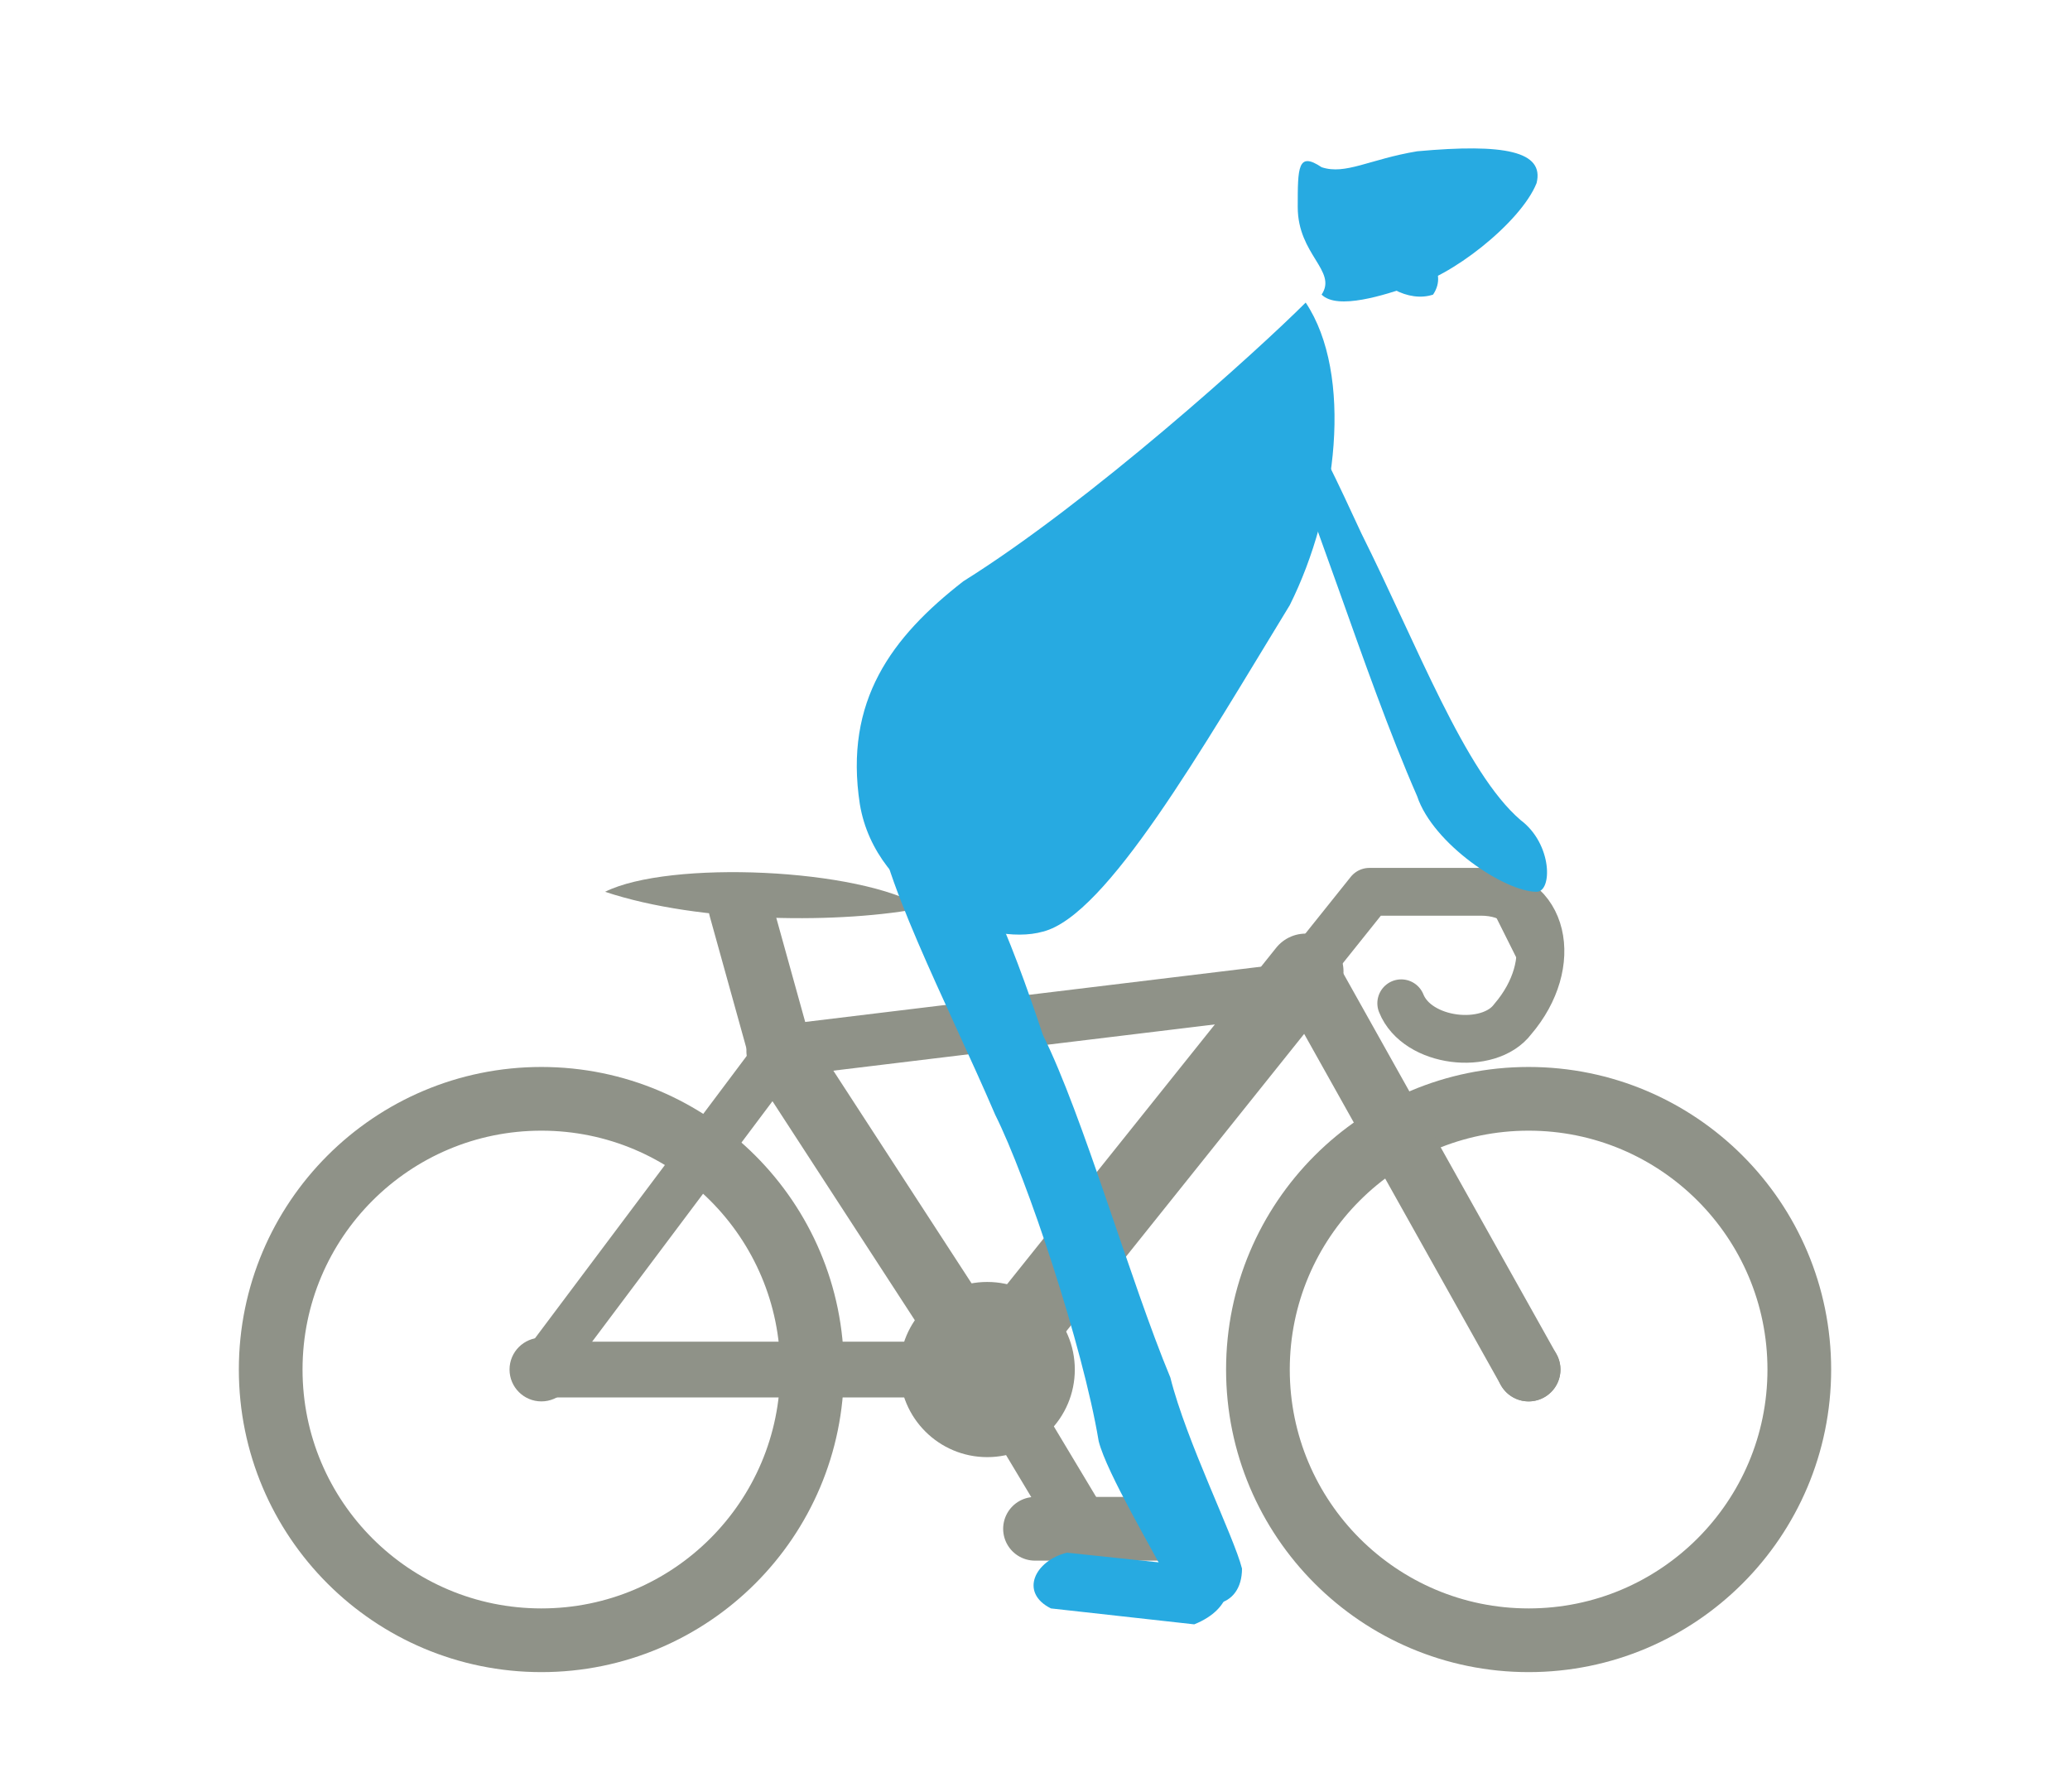
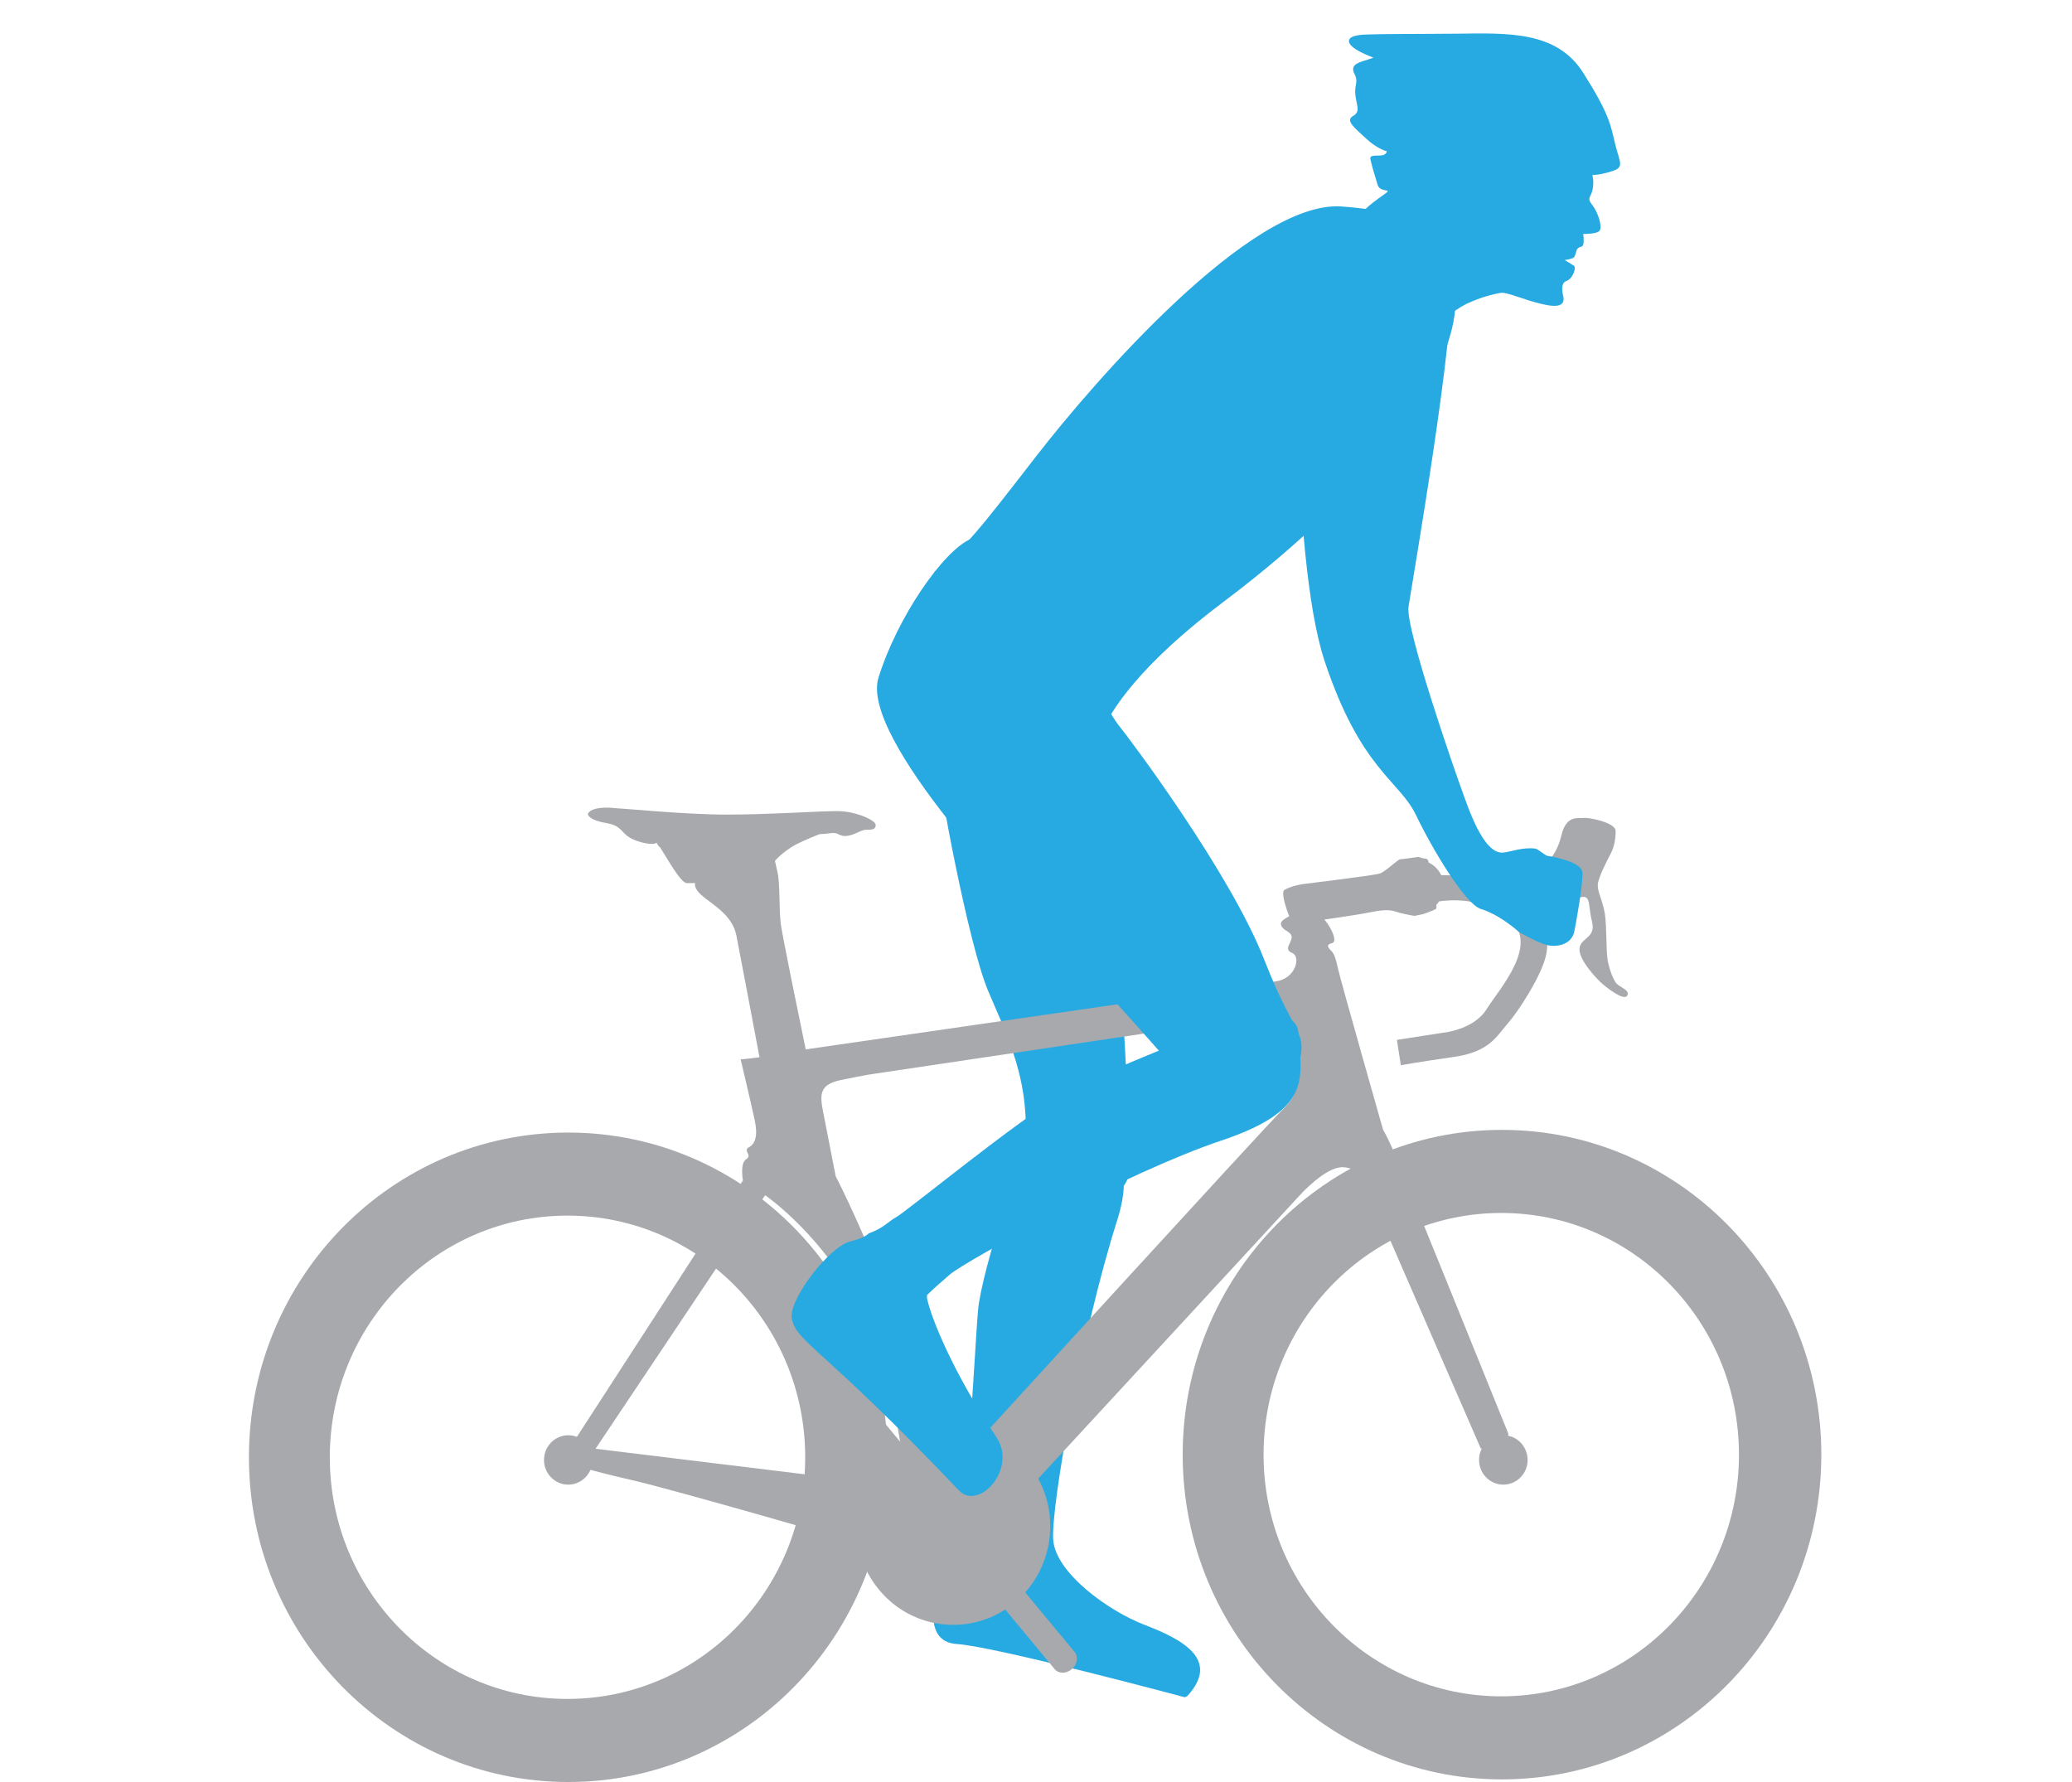
- <svg xmlns="http://www.w3.org/2000/svg" viewBox="0 0 260 225">
-   <g fill="#8f9288" stroke="#8f9288" stroke-linecap="round" stroke-linejoin="round">
-     <circle cx="68" cy="172" r="34" stroke-width="8" fill="none" />
-     <circle cx="68" cy="172" r="4" fill="#8f9288" stroke="none" />
-     <circle cx="192" cy="172" r="34" stroke-width="8" fill="none" />
-     <circle cx="192" cy="172" r="4" fill="#8f9288" stroke="none" />
-     <line x1="68" y1="172" x2="124" y2="172" stroke-width="7" />
-     <line x1="68" y1="172" x2="98" y2="132" stroke-width="6" />
-     <line x1="124" y1="172" x2="98" y2="132" stroke-width="8.5" />
-     <line x1="98" y1="132" x2="93" y2="114" stroke-width="8" />
-     <path d="M 76,112 C 84,108 108,109 116,114 C 106,116 88,116 76,112 Z" fill="#8f9288" stroke="none" />
-     <line x1="124" y1="172" x2="164" y2="122" stroke-width="9.5" />
-     <line x1="98" y1="132" x2="164" y2="124" stroke-width="6.5" />
-     <line x1="164" y1="122" x2="192" y2="172" stroke-width="8" />
-     <path d="M 164,122 L 172,112 L 186,112 C 194,112 196,121 190,128 C 187,132 178,131 176,126" stroke-width="6" fill="none" />
-     <line x1="188" y1="112" x2="194" y2="124" stroke-width="3" />
-     <circle cx="124" cy="172" r="11" fill="#8f9288" stroke="none" />
-     <line x1="124" y1="172" x2="136" y2="192" stroke-width="7" />
-     <line x1="130" y1="192" x2="148" y2="192" stroke-width="8" stroke-linecap="round" />
-   </g>
-   <g fill="#27aae1">
-     <path d="M 166,21 C 163,19 163,21 163,26 C 163,32 168,34 166,37 C 168,39 174,37 177,36 C 182,35 191,28 193,23 C 194,19 189,18 178,19 C 172,20 169,22 166,21 Z" />
-     <path d="M 171,32 C 173,36 177,38 180,37 C 182,34 179,31 175,30 Z" />
-     <path d="M 164,38 C 158,44 137,63 121,73 C 112,80 106,88 108,101 C 110,113 124,119 131,117 C 139,115 151,94 162,76 C 168,64 170,47 164,38 Z" />
-     <path d="M 158,48 C 165,63 171,84 178,100 C 180,106 189,112 193,112 C 195,112 195,106 191,103 C 184,97 178,81 171,67 C 165,54 161,46 158,48 Z" />
-     <path d="M 110,101 C 110,109 119,126 125,140 C 129,148 136,169 138,181 C 139,185 145,195 147,199 C 151,203 156,202 156,197 C 155,193 149,181 147,173 C 142,161 136,140 131,130 C 127,118 122,105 116,101 Z" />
-     <path d="M 134,195 L 153,197 C 155,198 155,202 150,204 L 132,202 C 128,200 130,196 134,195 Z" />
+ <svg xmlns="http://www.w3.org/2000/svg" viewBox="0 0 250 215">
+   <g id="Group">
+     <g id="g1">
+       <path id="Path" fill="#a7a9ac" stroke="none" d="M 191.032 98.688 C 190.415 98.786 189.001 98.262 188.391 100.79 C 187.786 103.329 186.5 104.267 185.625 104.774 C 184.75 105.281 180.203 105.727 179.422 105.794 C 178.641 105.868 177.086 105.79 176.117 105.681 C 175.496 105.599 174.535 105.611 173.89 105.587 C 173.566 104.907 173.023 104.368 172.359 104.056 C 172.355 104.029 172.351 104.005 172.351 103.982 C 172.331 103.509 171.812 103.587 171.812 103.587 L 171.101 103.384 C 171.101 103.384 169.234 103.673 168.964 103.665 C 168.694 103.657 167.226 105.103 166.526 105.376 C 165.823 105.638 157.702 106.587 157.19 106.669 C 156.667 106.751 155.592 106.978 154.963 107.384 C 154.338 107.798 155.983 111.892 156.346 112.15 L 158.67 111.099 C 158.67 111.099 163.244 110.49 165.502 110.033 C 167.764 109.576 168.139 109.943 168.908 110.142 C 169.678 110.337 170.666 110.505 170.666 110.505 L 171.744 110.282 C 171.744 110.282 173.045 109.813 173.236 109.68 C 173.338 109.606 173.326 109.383 173.295 109.18 C 173.42 109.051 173.533 108.907 173.635 108.754 C 174.916 108.563 178.897 108.223 182.057 110.793 C 185.881 113.91 180.936 119.242 179.369 121.758 C 177.795 124.281 174.084 124.602 174.084 124.602 L 168.545 125.465 L 169.022 128.52 C 169.022 128.52 171.135 128.133 175.44 127.516 C 179.745 126.899 180.561 125.02 181.917 123.485 C 183.265 121.946 185.866 117.887 186.491 115.454 C 187.124 113.028 186.011 111.024 186.011 111.024 C 187.296 109.395 188.144 109.364 190.124 108.473 C 192.104 107.582 191.538 109.047 192.077 111.141 C 192.612 113.227 190.686 113.106 190.577 114.45 C 190.468 115.79 192.632 118.102 193.366 118.727 C 194.097 119.356 195.964 120.762 196.335 120.122 C 196.718 119.477 195.437 119.095 195.058 118.681 C 194.671 118.255 194.23 117.111 193.996 115.982 C 193.766 114.849 193.883 111.865 193.637 110.259 C 193.383 108.654 192.75 107.638 192.778 106.79 C 192.801 105.931 193.86 103.915 194.313 103.048 C 194.766 102.185 194.938 101.259 194.938 100.247 C 194.938 99.243 191.653 98.586 191.032 98.688 Z" />
+       <g id="g2">
+         <g id="g3">
+           <g id="g4">
+             <path id="path1" fill="#27aae1" stroke="none" d="M 142.958 204.778 C 142.958 204.778 120.122 198.649 115.435 198.352 C 110.747 198.047 112.865 191.157 114.826 187.172 C 116.795 183.199 117.553 163.149 118.006 158.102 C 118.459 153.047 123.6 138.047 124.506 136.524 C 125.412 134.989 139.029 133.915 134.795 147.235 C 130.553 160.544 126.772 181.821 127.076 185.797 C 127.381 189.777 133.732 194.371 138.115 196.047 C 142.506 197.738 147.342 200.18 143.263 204.625" />
+             <path id="path2" fill="#27aae1" stroke="none" d="M 113.012 91.524 C 113.317 94.739 116.793 113.719 119.215 119.532 C 121.637 125.344 125.567 132.384 122.848 142.946 C 120.121 153.508 135.098 145.399 135.996 142.333 C 136.91 139.274 134.637 107.587 133.129 93.661 C 131.614 79.739 113.012 91.524 113.012 91.524 Z" />
+           </g>
+           <g id="g5">
+             <g id="user0313">
+               <g id="g6">
+                 <path id="path3" fill="#a7a9ac" stroke="none" d="M 181.223 136.321 C 159.949 136.321 142.699 153.868 142.699 175.501 C 142.699 197.142 159.949 214.685 181.223 214.685 C 202.496 214.685 219.754 197.142 219.754 175.501 C 219.755 153.868 202.497 136.321 181.223 136.321 Z M 181.137 204.665 C 165.301 204.665 152.457 191.61 152.457 175.501 C 152.457 159.403 165.301 146.345 181.137 146.345 C 196.981 146.345 209.817 159.404 209.817 175.501 C 209.817 191.61 196.981 204.665 181.137 204.665 Z" />
+                 <path id="path4" fill="#a7a9ac" stroke="none" d="M 68.567 136.645 C 47.278 136.645 30.036 154.184 30.036 175.821 C 30.036 197.462 47.278 215.001 68.567 215.001 C 89.833 215.001 107.09 197.462 107.09 175.821 C 107.091 154.184 89.833 136.645 68.567 136.645 Z M 68.473 204.977 C 52.637 204.977 39.793 191.93 39.793 175.821 C 39.793 159.719 52.637 146.665 68.473 146.665 C 84.309 146.665 97.153 159.72 97.153 175.821 C 97.153 191.93 84.309 204.977 68.473 204.977 Z" />
+                 <path id="path5" fill="#a7a9ac" stroke="none" d="M 184.317 176.149 C 184.317 177.786 183.005 179.122 181.387 179.122 C 179.77 179.122 178.457 177.786 178.457 176.149 C 178.457 174.501 179.769 173.165 181.387 173.165 C 183.005 173.165 184.317 174.501 184.317 176.149 Z" />
+                 <path id="path6" fill="#a7a9ac" stroke="none" d="M 71.489 176.149 C 71.489 177.786 70.169 179.122 68.567 179.122 C 66.942 179.122 65.637 177.786 65.637 176.149 C 65.637 174.501 66.942 173.165 68.567 173.165 C 70.169 173.165 71.489 174.501 71.489 176.149 Z" />
+                 <path id="path7" fill="#a7a9ac" stroke="none" d="M 168.051 138.672 C 167.223 136.813 166.879 136.32 166.879 136.32 C 166.879 136.32 161.738 118.261 161.41 116.75 C 161.082 115.242 160.894 114.977 160.496 114.586 C 160.113 114.188 160.113 113.926 160.707 113.797 C 161.285 113.664 160.895 112.609 160.379 111.754 C 159.856 110.895 158.559 109.453 158.559 109.453 C 158.559 109.453 154.551 110.574 154.551 111.422 C 154.551 112.274 155.848 112.344 155.848 113.063 C 155.848 113.797 154.817 114.524 155.91 114.977 C 157.012 115.438 156.301 118.071 153.973 118.399 C 152.16 118.657 114.035 124.172 97.215 126.61 C 96.527 123.274 94.41 113.016 94.207 111.477 C 93.98 109.633 94.129 106.59 93.809 105.231 C 93.504 103.868 93.504 103.868 93.504 103.868 C 93.504 103.868 94.059 103.149 95.395 102.266 C 96.184 101.743 97.739 101.086 98.872 100.649 C 99.434 100.606 99.88 100.579 100.184 100.528 C 101.246 100.36 101.161 100.946 102.145 100.86 C 103.129 100.766 103.864 100.11 104.512 100.11 C 105.168 100.11 105.66 100.11 105.66 99.528 C 105.66 98.954 103.215 97.86 101.004 97.86 C 98.793 97.86 92.668 98.282 87.676 98.282 C 82.707 98.282 75.184 97.536 73.481 97.446 C 71.754 97.372 70.934 97.868 70.934 98.282 C 70.934 98.282 71.098 98.954 73.059 99.282 C 75.02 99.614 74.856 100.36 75.926 101.024 C 76.981 101.688 78.864 102.016 79.192 101.688 C 79.254 101.618 79.419 102.172 79.645 102.223 C 80.528 103.625 82.145 106.547 82.872 106.547 C 83.88 106.547 83.88 106.547 83.88 106.547 C 83.88 106.547 83.575 107.141 84.841 108.172 C 86.099 109.219 88.388 110.469 88.849 112.867 C 89.247 114.898 91.075 124.551 91.638 127.555 C 90.185 127.762 89.365 127.813 89.365 127.813 C 89.365 127.813 90.67 133.305 91.06 135.149 C 91.458 136.993 91.138 138.016 90.357 138.419 C 89.591 138.821 90.826 139.368 90.045 139.853 C 89.248 140.33 89.639 142.415 89.639 142.415 L 69.475 173.563 L 68.569 176.536 C 68.569 176.536 70.811 177.337 76.092 178.54 C 81.365 179.735 103.975 186.306 103.975 186.306 L 124.701 179.009 L 157.006 144.017 C 157.006 144.017 159.936 140.822 161.959 140.822 C 163.998 140.822 164.733 142.728 164.733 142.728 L 178.647 174.72 L 181.225 175.997 L 182.006 173.009 C 182.005 173.008 168.872 140.536 168.051 138.672 Z M 71.856 174.794 L 92.317 144.204 C 92.317 144.204 99.622 149.188 104.09 158.548 C 108.567 167.892 109.254 179.36 109.254 179.36 L 71.856 174.794 Z M 154.637 133.993 C 152.903 135.677 117.926 173.966 117.926 173.966 L 113.442 174.368 C 113.442 174.368 109.88 162.759 106.419 154.345 C 102.958 145.931 100.833 141.923 100.833 141.923 C 100.833 141.923 100.122 138.321 99.567 135.431 C 99.02 132.548 98.364 130.947 101.45 130.306 C 104.583 129.665 105.239 129.587 105.239 129.587 C 105.239 129.587 143.927 123.821 145.583 123.579 C 147.232 123.345 149.122 123.255 150.028 123.579 C 150.934 123.895 151.723 123.634 152.434 123.368 C 153.145 123.098 153.926 123.821 154.325 124.782 C 154.724 125.743 156.052 129.985 156.216 130.712 C 156.372 131.43 156.372 132.305 154.637 133.993 Z" />
+                 <g id="g7">
+                   <path id="path8" fill="#a7a9ac" stroke="none" d="M 107.466 175.047 C 102.521 179.281 101.888 186.785 106.068 191.813 C 110.224 196.836 117.615 197.477 122.56 193.243 C 127.498 189.001 128.138 181.497 123.958 176.47 C 119.794 171.446 112.403 170.797 107.466 175.047 Z" />
+                   <path id="path9" fill="#a7a9ac" stroke="none" d="M 129.317 201.387 C 128.645 201.961 127.723 201.953 127.247 201.379 L 113.739 185.094 C 113.255 184.516 113.419 183.586 114.083 183.016 L 114.083 183.016 C 114.747 182.446 115.669 182.446 116.153 183.028 L 129.661 199.313 C 130.137 199.891 129.989 200.829 129.317 201.387 L 129.317 201.387 Z" />
+                   <path id="path10" fill="#a7a9ac" stroke="none" d="M 115.942 185.258 C 115.27 185.828 114.348 185.824 113.872 185.25 L 100.364 168.961 C 99.895 168.383 100.036 167.453 100.708 166.883 L 100.708 166.883 C 101.364 166.313 102.294 166.324 102.763 166.903 L 116.286 183.188 C 116.755 183.758 116.614 184.692 115.942 185.258 L 115.942 185.258 Z" />
+                 </g>
+               </g>
+             </g>
+           </g>
+           <g id="g8">
+             <path id="path11" fill="#27aae1" stroke="none" d="M 142.382 129.673 C 142.382 129.673 131.187 116.835 127.332 113.25 C 123.461 109.662 103.726 89.034 105.993 81.766 C 108.251 74.484 113.865 66.346 117.192 65.003 C 120.511 63.655 133.82 86.11 134.942 87.465 C 136.063 88.813 148.396 105.193 152.534 115.777 C 156.67 126.361 157.944 123.841 156.417 129.673 C 156.418 129.673 146.421 136.827 142.382 129.673 Z" />
+             <path id="path12" fill="#27aae1" stroke="none" d="M 112.712 69.032 C 116.603 65.962 118.13 63.938 125.075 54.981 C 132.02 46.016 150.958 24.188 161.825 24.911 C 172.692 25.634 176.196 29.618 175.583 37.247 C 174.97 44.876 167.169 57.911 147.622 72.61 C 128.083 87.313 132.02 94.848 132.02 94.848 L 112.712 69.032 Z" />
+             <path id="path13" fill="#27aae1" stroke="none" d="M 157.091 28.598 C 156.282 30.047 155.497 66.797 159.841 79.817 C 164.189 92.84 168.837 94.169 170.833 98.309 C 172.814 102.454 176.802 109.098 178.685 109.672 C 181.017 110.379 183.228 112.414 183.228 112.414 C 183.228 112.414 185.372 113.699 186.673 114.023 C 187.747 114.293 189.642 114.046 189.962 112.328 C 190.294 110.617 190.927 107.035 190.942 105.351 C 190.954 104.39 189.18 103.679 186.727 103.261 C 186.399 103.206 185.575 102.429 185.25 102.386 C 183.719 102.179 182.203 102.8 181.344 102.866 C 178.934 103.05 177.125 97.358 176.356 95.264 C 175.59 93.182 169.547 75.838 169.946 73.201 C 170.344 70.556 175.825 38.971 174.985 33.974 C 174.141 28.977 157.091 28.598 157.091 28.598 Z" />
+           </g>
+         </g>
+       </g>
+       <path id="path14" fill="#27aae1" stroke="none" d="M 172.067 38.387 C 172.067 38.387 167.629 28.16 166.422 26.91 C 165.207 25.668 162.145 26.879 167.18 23.328 C 168.035 22.723 166.535 23.277 166.219 22.308 C 165.91 21.343 165.446 19.722 165.344 19.187 C 165.223 18.656 166.09 18.816 166.688 18.753 C 167.286 18.683 167.332 18.249 167.332 18.249 C 167.332 18.249 166.234 18.015 164.871 16.753 C 163.516 15.495 162.281 14.558 163.223 14.019 C 164.16 13.46 163.727 12.902 163.547 11.574 C 163.367 10.242 163.942 9.937 163.445 8.965 C 162.937 7.981 163.574 7.653 164.476 7.367 C 165.378 7.066 165.722 6.957 165.722 6.957 C 165.722 6.957 164.163 6.395 163.339 5.777 C 162.515 5.164 162.222 4.246 164.808 4.168 C 167.386 4.078 169.566 4.121 175.765 4.066 C 181.96 3.992 187.831 3.718 191.035 8.8 C 194.242 13.87 194.324 15.101 194.879 17.378 C 195.438 19.659 196.035 20.155 194.512 20.651 C 193 21.143 192.125 21.12 192.125 21.12 C 192.125 21.12 192.348 21.8 192.168 22.811 C 192 23.811 191.387 23.819 192.109 24.721 C 192.836 25.619 193.359 27.409 192.996 27.834 C 192.648 28.268 191.016 28.225 191.016 28.225 C 191.016 28.225 191.266 29.663 190.805 29.756 C 190.297 29.861 190.215 30.225 190.215 30.225 C 190.215 30.225 190.063 30.905 189.899 31.057 C 189.688 31.252 188.794 31.381 188.794 31.381 C 188.794 31.381 189.571 31.838 189.888 32.053 C 190.2 32.264 189.818 33.057 189.818 33.057 C 189.818 33.057 189.525 33.737 188.959 33.92 C 188.401 34.108 188.463 34.982 188.541 35.4 C 188.615 35.818 189.213 37.263 186.713 36.818 C 184.201 36.373 181.896 35.177 181.021 35.341 C 180.134 35.497 178.693 35.841 176.97 36.65 C 175.251 37.473 172.735 39.876 172.067 38.387 Z" />
+     </g>
+     <path id="path15" fill="#27aae1" stroke="none" d="M 156.661 124.663 C 156.276 119.23 142.334 125.693 141.676 126.003 C 141.019 126.324 133.162 129.294 128.063 132.148 C 122.96 135.007 109.075 146.41 108.085 146.879 C 107.473 147.181 106.714 147.997 105.548 148.51 L 104.826 148.811 C 104.308 149.3 103.474 149.544 102.531 149.801 C 99.991 150.476 95.126 156.827 95.539 159.061 C 96.094 162.009 99.021 162.265 115.701 179.827 C 118.074 182.322 122.807 177.241 120.207 173.37 C 114.979 165.586 112.357 159.023 111.868 156.718 C 111.84 156.582 111.841 156.421 111.853 156.25 C 112.762 155.355 113.803 154.463 114.615 153.766 C 116.578 152.077 136.167 141.358 147.294 137.633 C 158.42 133.914 157.039 130.095 156.661 124.663 Z" />
  </g>
</svg>
